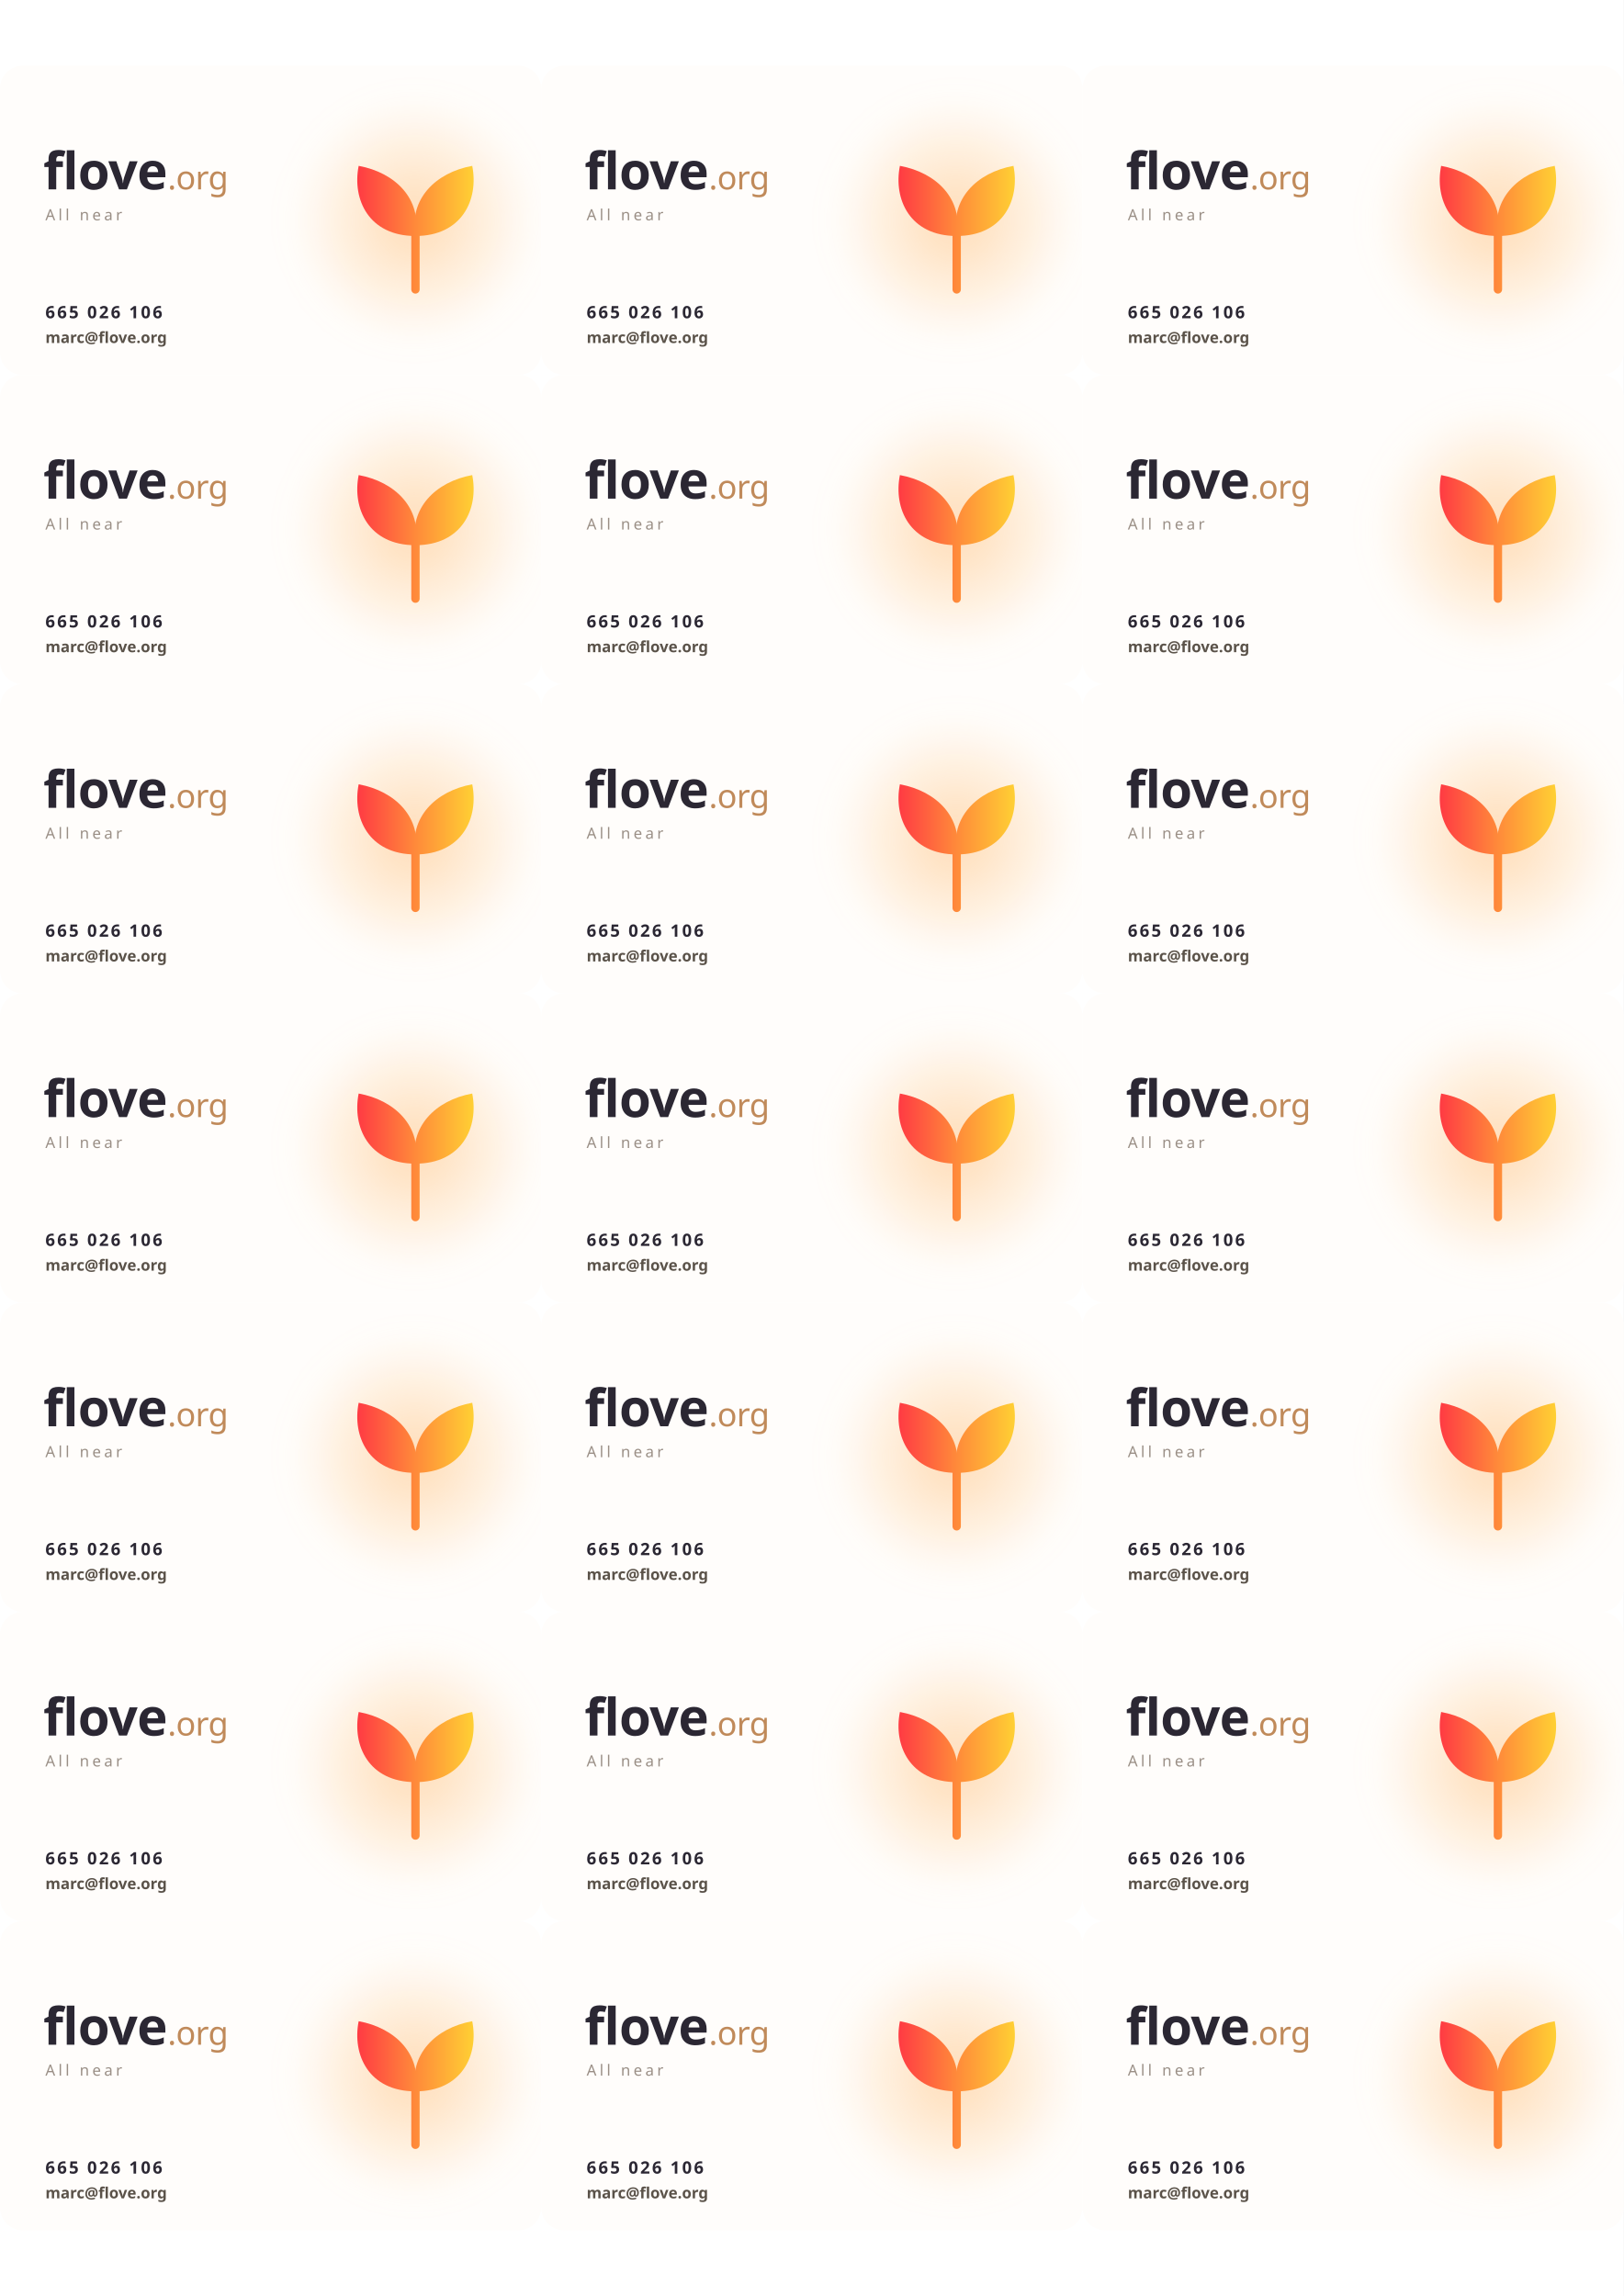
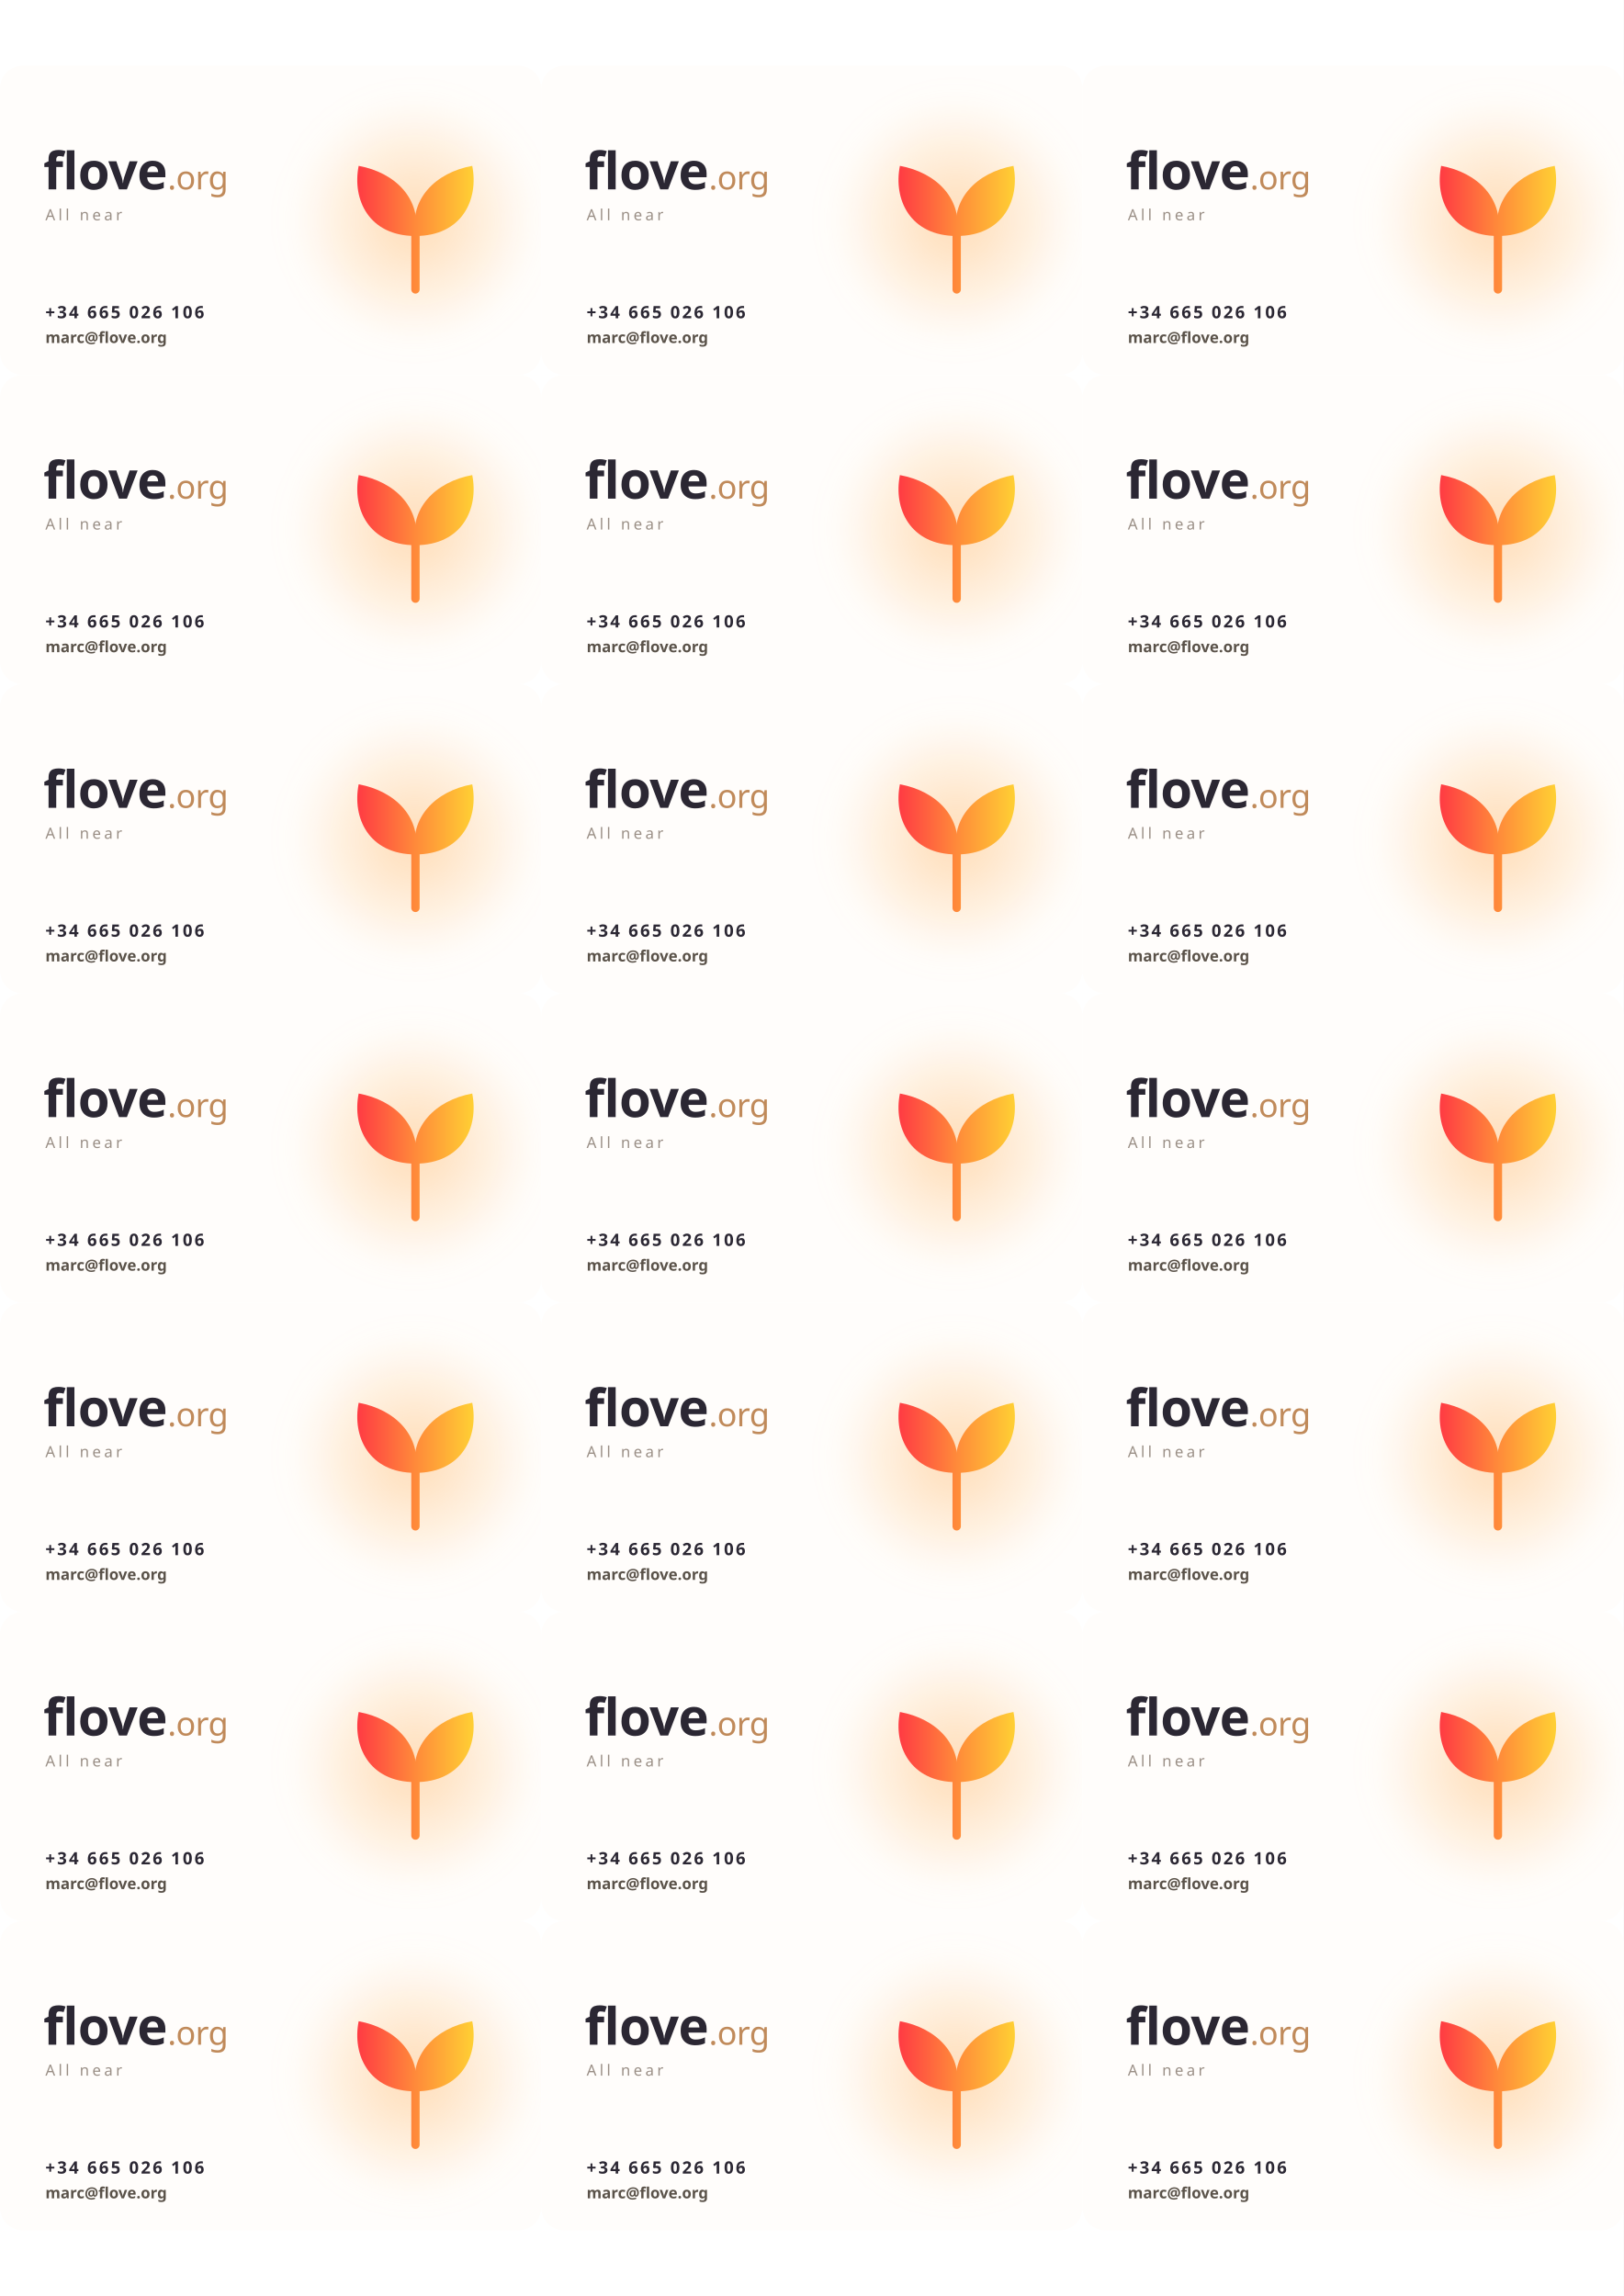
<svg xmlns="http://www.w3.org/2000/svg" xmlns:xlink="http://www.w3.org/1999/xlink" width="210mm" height="297mm" viewBox="0 0 210 297" font-family="sans-serif">
  <defs>
    <linearGradient id="flove" x1="12" y1="0" x2="88" y2="0" gradientUnits="userSpaceOnUse">
      <stop offset="0" stop-color="#ff3344" />
      <stop offset=".5" stop-color="#ff8a3a" />
      <stop offset="1" stop-color="#ffd633" />
    </linearGradient>
    <radialGradient id="halo" cx="0.5" cy="0.5" r="0.5">
      <stop offset="0" stop-color="#ffd6a8" stop-opacity="0.85" />
      <stop offset="1" stop-color="#ffd6a8" stop-opacity="0" />
    </radialGradient>
    <filter id="soft" x="-60%" y="-60%" width="220%" height="220%">
      <feGaussianBlur stdDeviation="14" />
    </filter>
    <clipPath id="cardclip">
      <rect x="0" y="0" width="525" height="300" rx="22" />
    </clipPath>
    <g id="card">
      <rect x="0" y="0" width="525" height="300" rx="22" fill="#fffdfb" />
      <g clip-path="url(#cardclip)">
        <circle cx="402" cy="150" r="118" fill="url(#halo)" filter="url(#soft)" />
        <g transform="translate(322,68) scale(1.62)">
          <path d="M50 60 C 22 60, 12 38, 16 18 C 38 22, 54 38, 50 60 Z" fill="url(#flove)" />
          <path d="M50 60 C 78 60, 88 38, 84 18 C 62 22, 46 38, 50 60 Z" fill="url(#flove)" />
          <path d="M50 58 C 50 72, 50 84, 50 92" stroke="url(#flove)" stroke-width="5" stroke-linecap="round" fill="none" />
        </g>
        <text x="42" y="120" fill="#2b2733" font-family="'Trebuchet MS', sans-serif" font-size="50" font-weight="bold" letter-spacing="-0.5">flove<tspan fill="#c08a5a" font-weight="normal" font-size="32">.org</tspan>
        </text>
        <text x="44" y="150" fill="#9a8f86" font-size="15" letter-spacing="3">All near</text>
-         <text x="44" y="245" fill="#2b2733" font-size="16.5" font-weight="bold" letter-spacing="2">665 026 106</text>
+         <text x="44" y="245" fill="#2b2733" font-size="16.5" font-weight="bold" letter-spacing="2">+34 665 026 106</text>
        <text x="44" y="269" fill="#5a5249" font-size="15" font-weight="bold">marc@flove.org</text>
      </g>
    </g>
  </defs>
  <rect width="210" height="297" fill="#ffffff" />
  <use xlink:href="#card" href="#card" transform="translate(0,8.5) scale(0.13333)" />
  <use xlink:href="#card" href="#card" transform="translate(70,8.5) scale(0.13333)" />
  <use xlink:href="#card" href="#card" transform="translate(140,8.5) scale(0.13333)" />
  <use xlink:href="#card" href="#card" transform="translate(0,48.5) scale(0.13333)" />
  <use xlink:href="#card" href="#card" transform="translate(70,48.5) scale(0.13333)" />
  <use xlink:href="#card" href="#card" transform="translate(140,48.5) scale(0.13333)" />
  <use xlink:href="#card" href="#card" transform="translate(0,88.5) scale(0.13333)" />
  <use xlink:href="#card" href="#card" transform="translate(70,88.5) scale(0.13333)" />
  <use xlink:href="#card" href="#card" transform="translate(140,88.5) scale(0.13333)" />
  <use xlink:href="#card" href="#card" transform="translate(0,128.5) scale(0.13333)" />
  <use xlink:href="#card" href="#card" transform="translate(70,128.5) scale(0.13333)" />
  <use xlink:href="#card" href="#card" transform="translate(140,128.5) scale(0.13333)" />
  <use xlink:href="#card" href="#card" transform="translate(0,168.5) scale(0.13333)" />
  <use xlink:href="#card" href="#card" transform="translate(70,168.5) scale(0.13333)" />
  <use xlink:href="#card" href="#card" transform="translate(140,168.5) scale(0.13333)" />
  <use xlink:href="#card" href="#card" transform="translate(0,208.5) scale(0.13333)" />
  <use xlink:href="#card" href="#card" transform="translate(70,208.5) scale(0.13333)" />
  <use xlink:href="#card" href="#card" transform="translate(140,208.5) scale(0.13333)" />
  <use xlink:href="#card" href="#card" transform="translate(0,248.5) scale(0.13333)" />
  <use xlink:href="#card" href="#card" transform="translate(70,248.5) scale(0.13333)" />
  <use xlink:href="#card" href="#card" transform="translate(140,248.5) scale(0.13333)" />
</svg>
